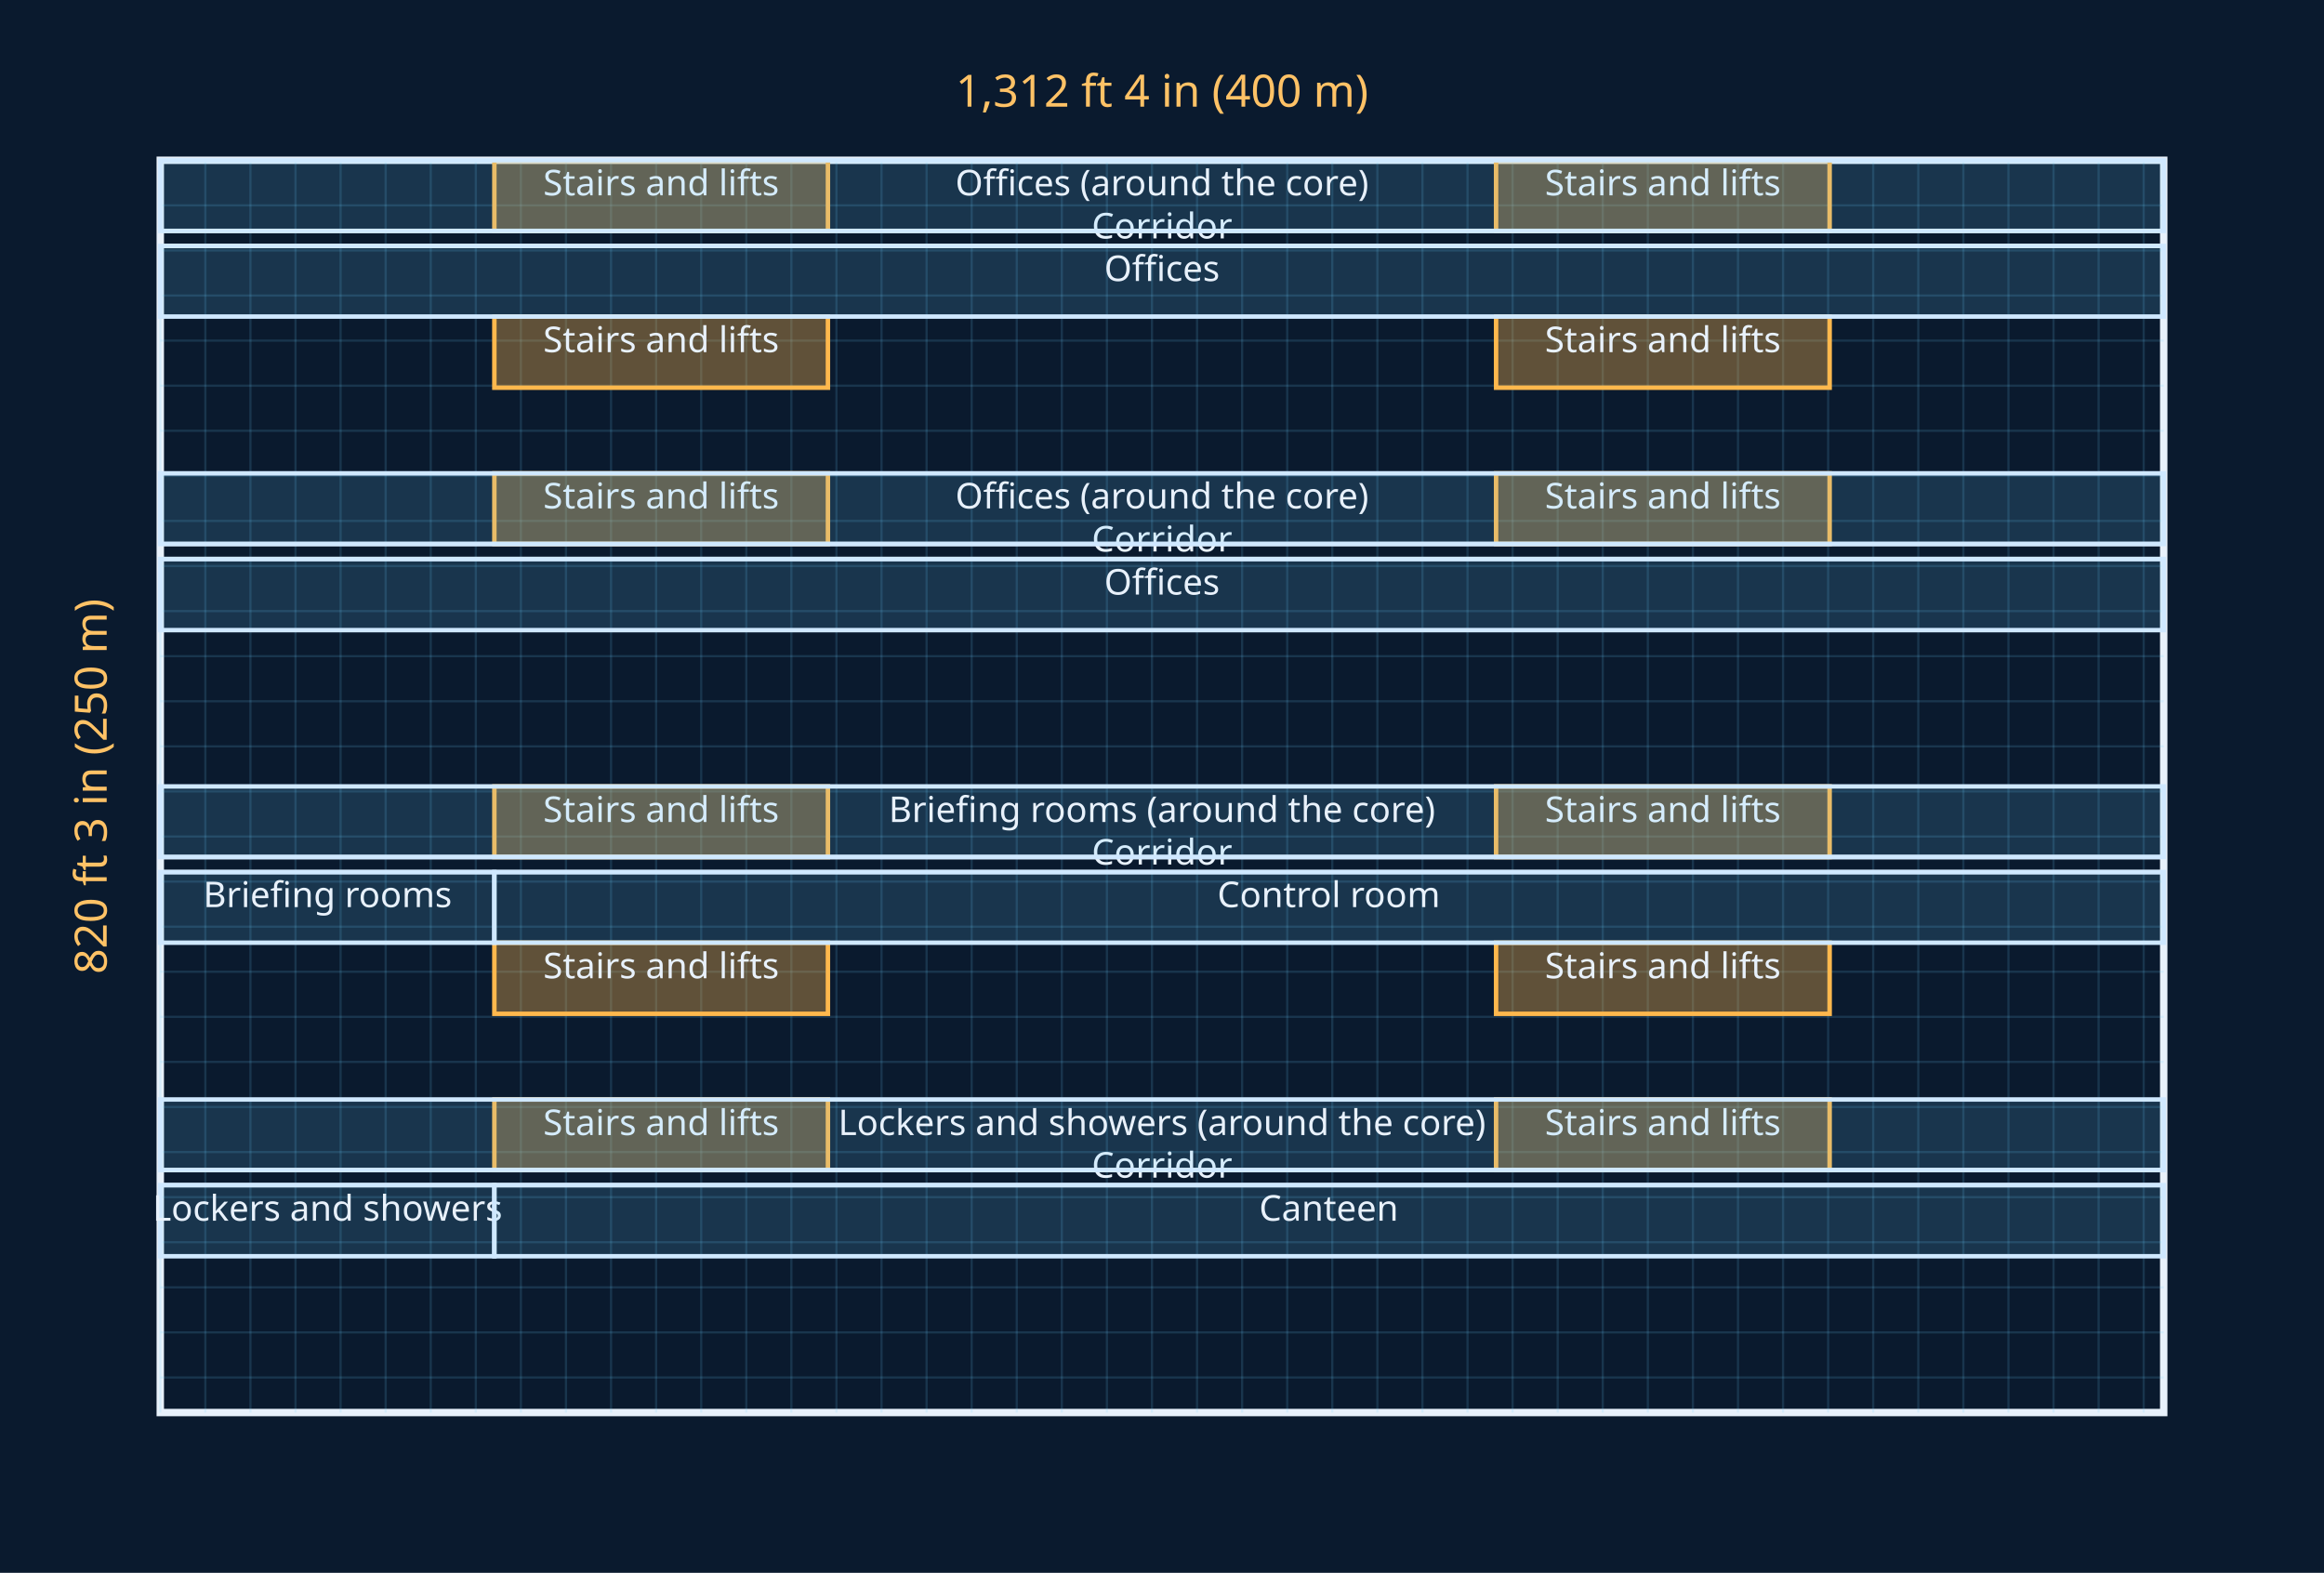
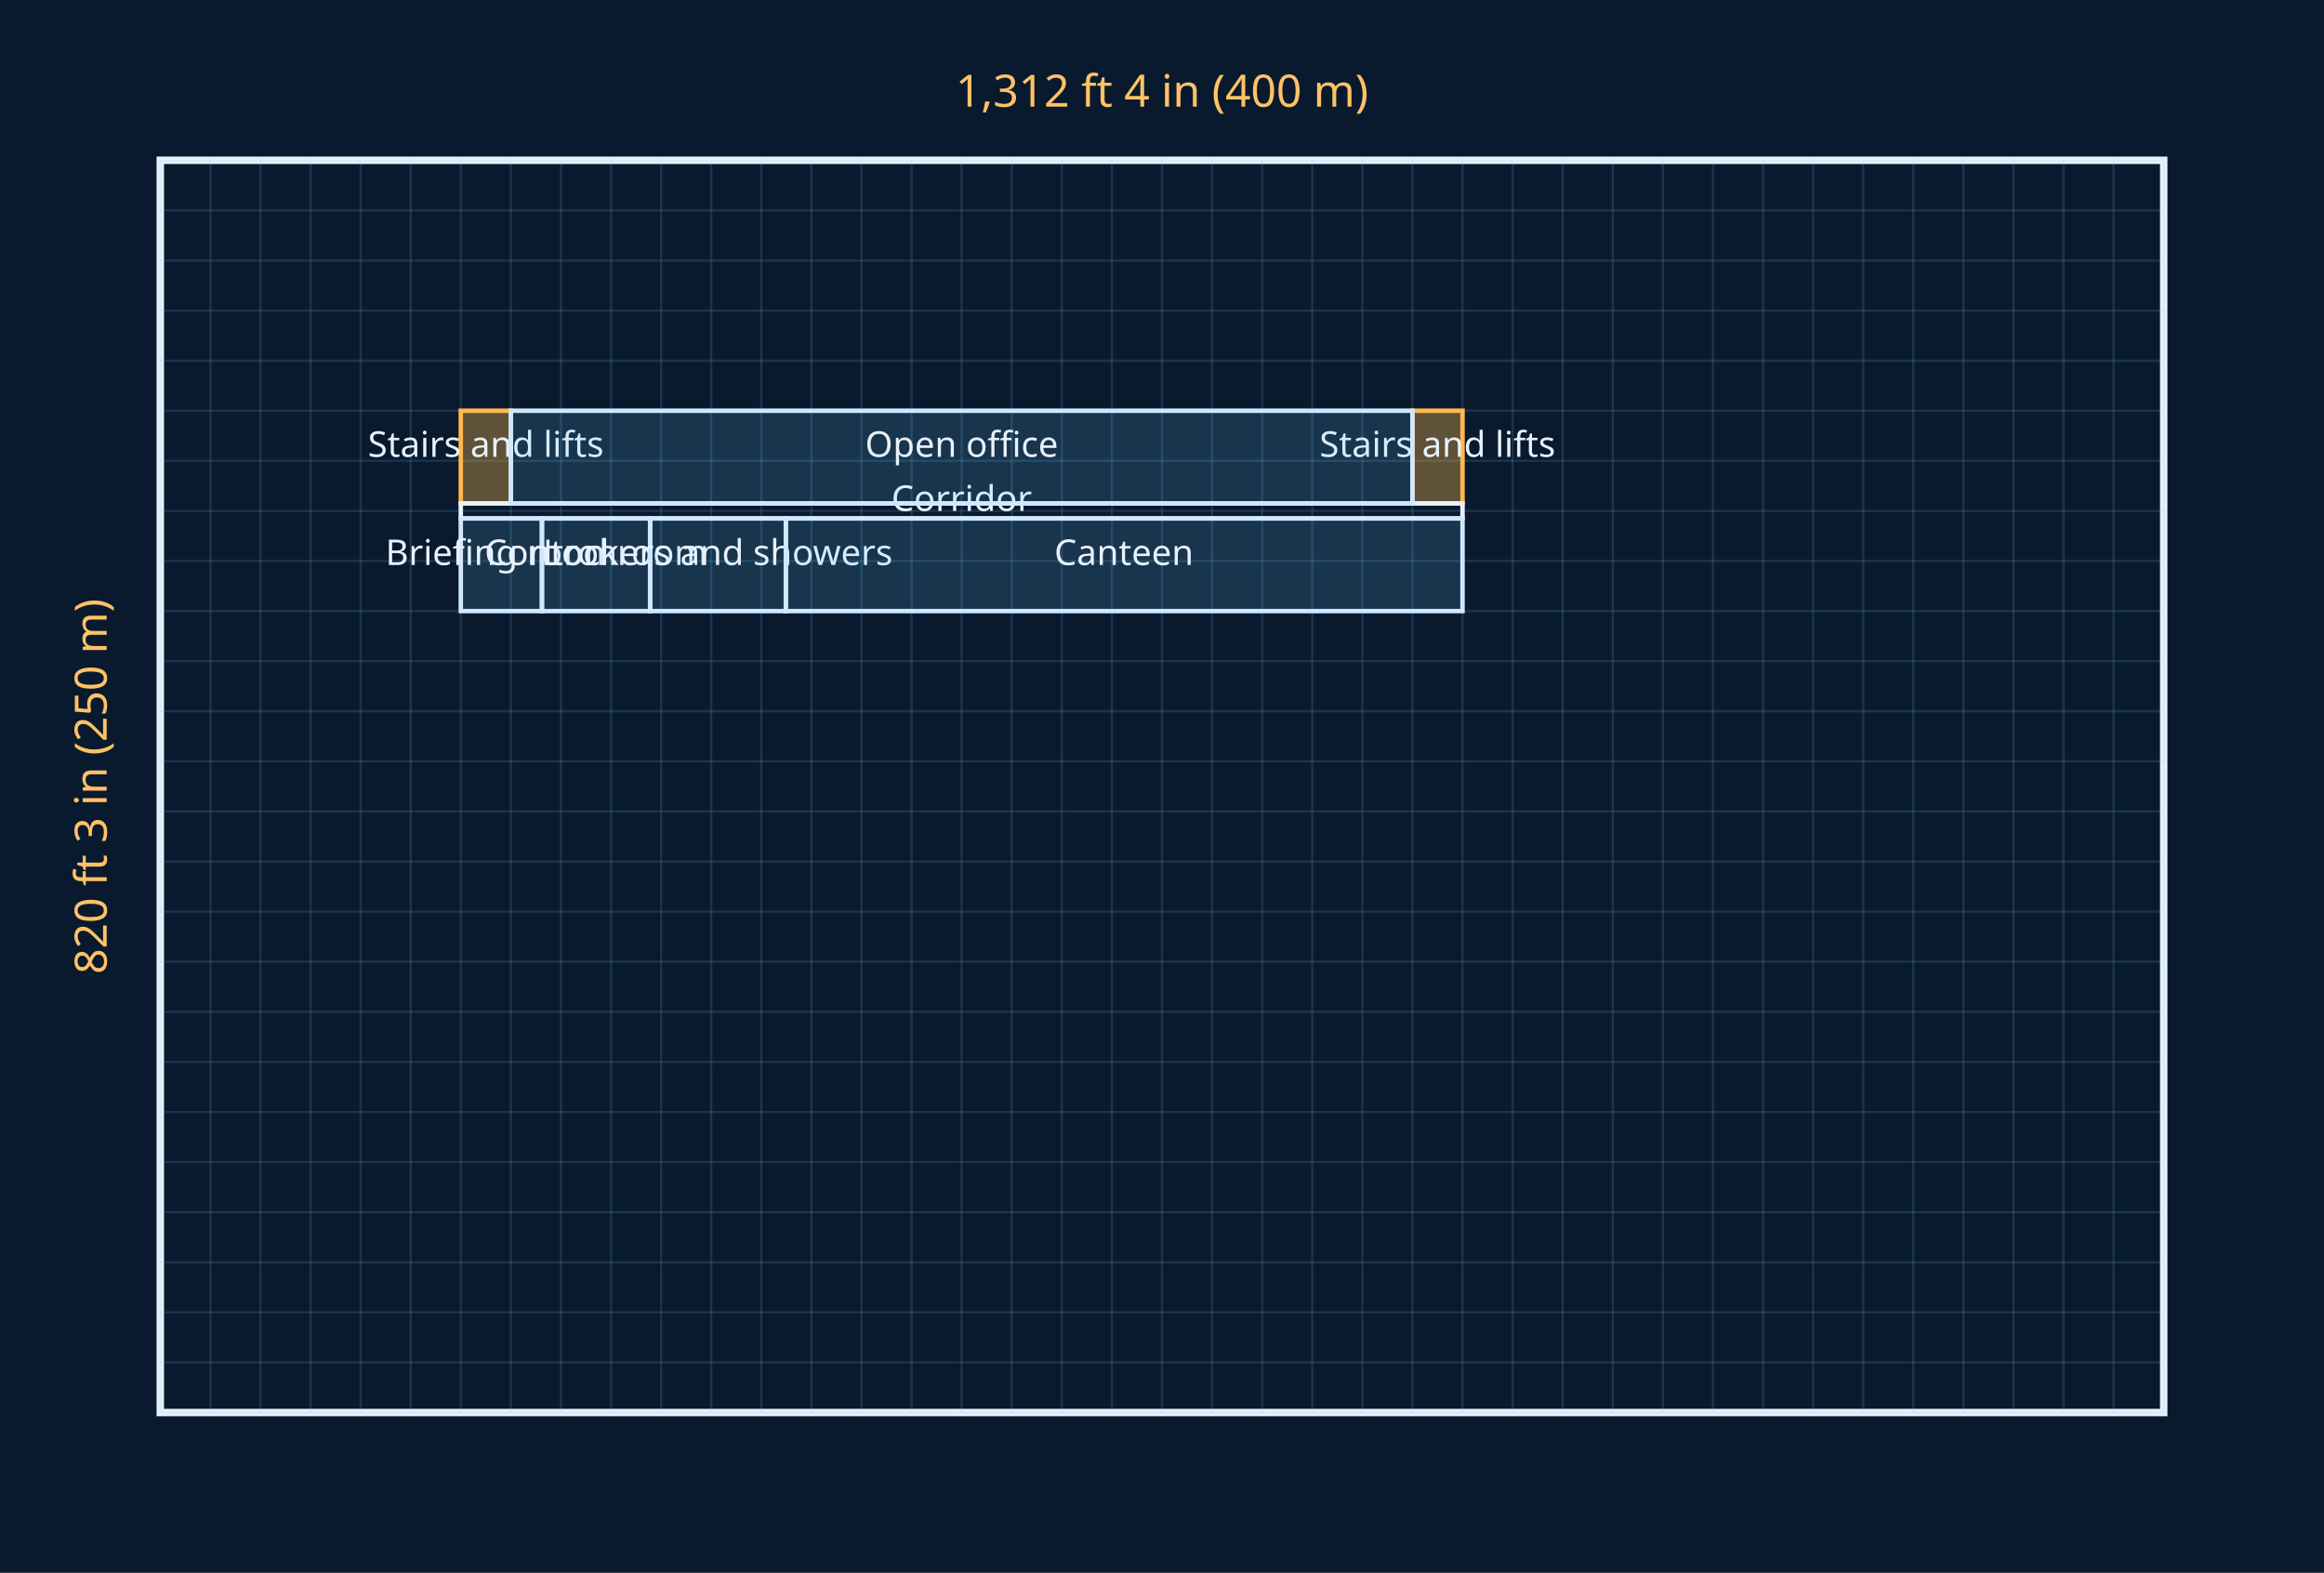
<svg xmlns="http://www.w3.org/2000/svg" viewBox="-32.0 -32.0 464.0 314.0" font-family="Segoe UI, sans-serif">
  <rect x="-32.0" y="-32.0" width="464.0" height="314.0" fill="#0a1a2e" />
  <rect x="0" y="0" width="400.0" height="250.0" fill="none" stroke="#e8f1fb" stroke-width="1.48" />
  <line x1="0.0" y1="0" x2="0.0" y2="250.0" stroke="#6fd0ff" stroke-opacity=".15" stroke-width="0.44" />
-   <line x1="9.0" y1="0" x2="9.0" y2="250.0" stroke="#6fd0ff" stroke-opacity=".15" stroke-width="0.44" />
-   <line x1="18.0" y1="0" x2="18.0" y2="250.0" stroke="#6fd0ff" stroke-opacity=".15" stroke-width="0.44" />
-   <line x1="27.0" y1="0" x2="27.0" y2="250.0" stroke="#6fd0ff" stroke-opacity=".15" stroke-width="0.44" />
-   <line x1="36.0" y1="0" x2="36.0" y2="250.0" stroke="#6fd0ff" stroke-opacity=".15" stroke-width="0.44" />
-   <line x1="45.0" y1="0" x2="45.0" y2="250.0" stroke="#6fd0ff" stroke-opacity=".15" stroke-width="0.44" />
-   <line x1="54.0" y1="0" x2="54.0" y2="250.0" stroke="#6fd0ff" stroke-opacity=".15" stroke-width="0.44" />
-   <line x1="63.0" y1="0" x2="63.0" y2="250.0" stroke="#6fd0ff" stroke-opacity=".15" stroke-width="0.44" />
-   <line x1="72.0" y1="0" x2="72.0" y2="250.0" stroke="#6fd0ff" stroke-opacity=".15" stroke-width="0.44" />
-   <line x1="81.0" y1="0" x2="81.0" y2="250.0" stroke="#6fd0ff" stroke-opacity=".15" stroke-width="0.44" />
+   <line x1="10.0" y1="0" x2="10.0" y2="250.0" stroke="#6fd0ff" stroke-opacity=".15" stroke-width="0.44" />
+   <line x1="20.0" y1="0" x2="20.0" y2="250.0" stroke="#6fd0ff" stroke-opacity=".15" stroke-width="0.44" />
+   <line x1="30.0" y1="0" x2="30.0" y2="250.0" stroke="#6fd0ff" stroke-opacity=".15" stroke-width="0.44" />
+   <line x1="40.0" y1="0" x2="40.0" y2="250.0" stroke="#6fd0ff" stroke-opacity=".15" stroke-width="0.44" />
+   <line x1="50.0" y1="0" x2="50.0" y2="250.0" stroke="#6fd0ff" stroke-opacity=".15" stroke-width="0.44" />
+   <line x1="60.0" y1="0" x2="60.0" y2="250.0" stroke="#6fd0ff" stroke-opacity=".15" stroke-width="0.44" />
+   <line x1="70.0" y1="0" x2="70.0" y2="250.0" stroke="#6fd0ff" stroke-opacity=".15" stroke-width="0.44" />
+   <line x1="80.0" y1="0" x2="80.0" y2="250.0" stroke="#6fd0ff" stroke-opacity=".15" stroke-width="0.44" />
  <line x1="90.0" y1="0" x2="90.0" y2="250.0" stroke="#6fd0ff" stroke-opacity=".15" stroke-width="0.44" />
-   <line x1="99.0" y1="0" x2="99.0" y2="250.0" stroke="#6fd0ff" stroke-opacity=".15" stroke-width="0.44" />
-   <line x1="108.0" y1="0" x2="108.0" y2="250.0" stroke="#6fd0ff" stroke-opacity=".15" stroke-width="0.44" />
-   <line x1="117.0" y1="0" x2="117.0" y2="250.0" stroke="#6fd0ff" stroke-opacity=".15" stroke-width="0.44" />
-   <line x1="126.0" y1="0" x2="126.0" y2="250.0" stroke="#6fd0ff" stroke-opacity=".15" stroke-width="0.44" />
-   <line x1="135.0" y1="0" x2="135.0" y2="250.0" stroke="#6fd0ff" stroke-opacity=".15" stroke-width="0.44" />
-   <line x1="144.0" y1="0" x2="144.0" y2="250.0" stroke="#6fd0ff" stroke-opacity=".15" stroke-width="0.44" />
-   <line x1="153.0" y1="0" x2="153.0" y2="250.0" stroke="#6fd0ff" stroke-opacity=".15" stroke-width="0.44" />
-   <line x1="162.0" y1="0" x2="162.0" y2="250.0" stroke="#6fd0ff" stroke-opacity=".15" stroke-width="0.44" />
-   <line x1="171.0" y1="0" x2="171.0" y2="250.0" stroke="#6fd0ff" stroke-opacity=".15" stroke-width="0.44" />
+   <line x1="100.0" y1="0" x2="100.0" y2="250.0" stroke="#6fd0ff" stroke-opacity=".15" stroke-width="0.44" />
+   <line x1="110.0" y1="0" x2="110.0" y2="250.0" stroke="#6fd0ff" stroke-opacity=".15" stroke-width="0.44" />
+   <line x1="120.0" y1="0" x2="120.0" y2="250.0" stroke="#6fd0ff" stroke-opacity=".15" stroke-width="0.44" />
+   <line x1="130.0" y1="0" x2="130.0" y2="250.0" stroke="#6fd0ff" stroke-opacity=".15" stroke-width="0.44" />
+   <line x1="140.0" y1="0" x2="140.0" y2="250.0" stroke="#6fd0ff" stroke-opacity=".15" stroke-width="0.44" />
+   <line x1="150.0" y1="0" x2="150.0" y2="250.0" stroke="#6fd0ff" stroke-opacity=".15" stroke-width="0.44" />
+   <line x1="160.0" y1="0" x2="160.0" y2="250.0" stroke="#6fd0ff" stroke-opacity=".15" stroke-width="0.44" />
+   <line x1="170.0" y1="0" x2="170.0" y2="250.0" stroke="#6fd0ff" stroke-opacity=".15" stroke-width="0.44" />
  <line x1="180.0" y1="0" x2="180.0" y2="250.0" stroke="#6fd0ff" stroke-opacity=".15" stroke-width="0.44" />
-   <line x1="189.0" y1="0" x2="189.0" y2="250.0" stroke="#6fd0ff" stroke-opacity=".15" stroke-width="0.44" />
-   <line x1="198.0" y1="0" x2="198.0" y2="250.0" stroke="#6fd0ff" stroke-opacity=".15" stroke-width="0.44" />
-   <line x1="207.0" y1="0" x2="207.0" y2="250.0" stroke="#6fd0ff" stroke-opacity=".15" stroke-width="0.44" />
-   <line x1="216.0" y1="0" x2="216.0" y2="250.0" stroke="#6fd0ff" stroke-opacity=".15" stroke-width="0.44" />
-   <line x1="225.0" y1="0" x2="225.0" y2="250.0" stroke="#6fd0ff" stroke-opacity=".15" stroke-width="0.44" />
-   <line x1="234.0" y1="0" x2="234.0" y2="250.0" stroke="#6fd0ff" stroke-opacity=".15" stroke-width="0.44" />
-   <line x1="243.0" y1="0" x2="243.0" y2="250.0" stroke="#6fd0ff" stroke-opacity=".15" stroke-width="0.44" />
-   <line x1="252.0" y1="0" x2="252.0" y2="250.0" stroke="#6fd0ff" stroke-opacity=".15" stroke-width="0.44" />
-   <line x1="261.0" y1="0" x2="261.0" y2="250.0" stroke="#6fd0ff" stroke-opacity=".15" stroke-width="0.44" />
+   <line x1="190.0" y1="0" x2="190.0" y2="250.0" stroke="#6fd0ff" stroke-opacity=".15" stroke-width="0.44" />
+   <line x1="200.0" y1="0" x2="200.0" y2="250.0" stroke="#6fd0ff" stroke-opacity=".15" stroke-width="0.44" />
+   <line x1="210.0" y1="0" x2="210.0" y2="250.0" stroke="#6fd0ff" stroke-opacity=".15" stroke-width="0.44" />
+   <line x1="220.0" y1="0" x2="220.0" y2="250.0" stroke="#6fd0ff" stroke-opacity=".15" stroke-width="0.44" />
+   <line x1="230.0" y1="0" x2="230.0" y2="250.0" stroke="#6fd0ff" stroke-opacity=".15" stroke-width="0.44" />
+   <line x1="240.0" y1="0" x2="240.0" y2="250.0" stroke="#6fd0ff" stroke-opacity=".15" stroke-width="0.44" />
+   <line x1="250.0" y1="0" x2="250.0" y2="250.0" stroke="#6fd0ff" stroke-opacity=".15" stroke-width="0.44" />
+   <line x1="260.0" y1="0" x2="260.0" y2="250.0" stroke="#6fd0ff" stroke-opacity=".15" stroke-width="0.44" />
  <line x1="270.0" y1="0" x2="270.0" y2="250.0" stroke="#6fd0ff" stroke-opacity=".15" stroke-width="0.44" />
-   <line x1="279.0" y1="0" x2="279.0" y2="250.0" stroke="#6fd0ff" stroke-opacity=".15" stroke-width="0.44" />
-   <line x1="288.0" y1="0" x2="288.0" y2="250.0" stroke="#6fd0ff" stroke-opacity=".15" stroke-width="0.44" />
-   <line x1="297.0" y1="0" x2="297.0" y2="250.0" stroke="#6fd0ff" stroke-opacity=".15" stroke-width="0.44" />
-   <line x1="306.0" y1="0" x2="306.0" y2="250.0" stroke="#6fd0ff" stroke-opacity=".15" stroke-width="0.44" />
-   <line x1="315.0" y1="0" x2="315.0" y2="250.0" stroke="#6fd0ff" stroke-opacity=".15" stroke-width="0.44" />
-   <line x1="324.0" y1="0" x2="324.0" y2="250.0" stroke="#6fd0ff" stroke-opacity=".15" stroke-width="0.44" />
-   <line x1="333.0" y1="0" x2="333.0" y2="250.0" stroke="#6fd0ff" stroke-opacity=".15" stroke-width="0.44" />
-   <line x1="342.0" y1="0" x2="342.0" y2="250.0" stroke="#6fd0ff" stroke-opacity=".15" stroke-width="0.44" />
-   <line x1="351.0" y1="0" x2="351.0" y2="250.0" stroke="#6fd0ff" stroke-opacity=".15" stroke-width="0.44" />
+   <line x1="280.0" y1="0" x2="280.0" y2="250.0" stroke="#6fd0ff" stroke-opacity=".15" stroke-width="0.44" />
+   <line x1="290.0" y1="0" x2="290.0" y2="250.0" stroke="#6fd0ff" stroke-opacity=".15" stroke-width="0.44" />
+   <line x1="300.0" y1="0" x2="300.0" y2="250.0" stroke="#6fd0ff" stroke-opacity=".15" stroke-width="0.44" />
+   <line x1="310.0" y1="0" x2="310.0" y2="250.0" stroke="#6fd0ff" stroke-opacity=".15" stroke-width="0.44" />
+   <line x1="320.0" y1="0" x2="320.0" y2="250.0" stroke="#6fd0ff" stroke-opacity=".15" stroke-width="0.44" />
+   <line x1="330.0" y1="0" x2="330.0" y2="250.0" stroke="#6fd0ff" stroke-opacity=".15" stroke-width="0.44" />
+   <line x1="340.0" y1="0" x2="340.0" y2="250.0" stroke="#6fd0ff" stroke-opacity=".15" stroke-width="0.44" />
+   <line x1="350.0" y1="0" x2="350.0" y2="250.0" stroke="#6fd0ff" stroke-opacity=".15" stroke-width="0.44" />
  <line x1="360.0" y1="0" x2="360.0" y2="250.0" stroke="#6fd0ff" stroke-opacity=".15" stroke-width="0.44" />
-   <line x1="369.0" y1="0" x2="369.0" y2="250.0" stroke="#6fd0ff" stroke-opacity=".15" stroke-width="0.44" />
-   <line x1="378.0" y1="0" x2="378.0" y2="250.0" stroke="#6fd0ff" stroke-opacity=".15" stroke-width="0.44" />
-   <line x1="387.0" y1="0" x2="387.0" y2="250.0" stroke="#6fd0ff" stroke-opacity=".15" stroke-width="0.44" />
-   <line x1="396.0" y1="0" x2="396.0" y2="250.0" stroke="#6fd0ff" stroke-opacity=".15" stroke-width="0.44" />
+   <line x1="370.0" y1="0" x2="370.0" y2="250.0" stroke="#6fd0ff" stroke-opacity=".15" stroke-width="0.44" />
+   <line x1="380.0" y1="0" x2="380.0" y2="250.0" stroke="#6fd0ff" stroke-opacity=".15" stroke-width="0.44" />
+   <line x1="390.0" y1="0" x2="390.0" y2="250.0" stroke="#6fd0ff" stroke-opacity=".15" stroke-width="0.44" />
+   <line x1="400.0" y1="0" x2="400.0" y2="250.0" stroke="#6fd0ff" stroke-opacity=".15" stroke-width="0.44" />
  <line x1="0" y1="0.0" x2="400.0" y2="0.0" stroke="#6fd0ff" stroke-opacity=".15" stroke-width="0.44" />
-   <line x1="0" y1="9.0" x2="400.0" y2="9.0" stroke="#6fd0ff" stroke-opacity=".15" stroke-width="0.44" />
-   <line x1="0" y1="18.0" x2="400.0" y2="18.0" stroke="#6fd0ff" stroke-opacity=".15" stroke-width="0.44" />
-   <line x1="0" y1="27.0" x2="400.0" y2="27.0" stroke="#6fd0ff" stroke-opacity=".15" stroke-width="0.44" />
-   <line x1="0" y1="36.0" x2="400.0" y2="36.0" stroke="#6fd0ff" stroke-opacity=".15" stroke-width="0.44" />
-   <line x1="0" y1="45.0" x2="400.0" y2="45.0" stroke="#6fd0ff" stroke-opacity=".15" stroke-width="0.44" />
-   <line x1="0" y1="54.0" x2="400.0" y2="54.0" stroke="#6fd0ff" stroke-opacity=".15" stroke-width="0.44" />
-   <line x1="0" y1="63.0" x2="400.0" y2="63.0" stroke="#6fd0ff" stroke-opacity=".15" stroke-width="0.44" />
-   <line x1="0" y1="72.0" x2="400.0" y2="72.0" stroke="#6fd0ff" stroke-opacity=".15" stroke-width="0.44" />
-   <line x1="0" y1="81.0" x2="400.0" y2="81.0" stroke="#6fd0ff" stroke-opacity=".15" stroke-width="0.44" />
+   <line x1="0" y1="10.0" x2="400.0" y2="10.0" stroke="#6fd0ff" stroke-opacity=".15" stroke-width="0.44" />
+   <line x1="0" y1="20.0" x2="400.0" y2="20.0" stroke="#6fd0ff" stroke-opacity=".15" stroke-width="0.44" />
+   <line x1="0" y1="30.0" x2="400.0" y2="30.0" stroke="#6fd0ff" stroke-opacity=".15" stroke-width="0.44" />
+   <line x1="0" y1="40.0" x2="400.0" y2="40.0" stroke="#6fd0ff" stroke-opacity=".15" stroke-width="0.44" />
+   <line x1="0" y1="50.0" x2="400.0" y2="50.0" stroke="#6fd0ff" stroke-opacity=".15" stroke-width="0.44" />
+   <line x1="0" y1="60.0" x2="400.0" y2="60.0" stroke="#6fd0ff" stroke-opacity=".15" stroke-width="0.44" />
+   <line x1="0" y1="70.0" x2="400.0" y2="70.0" stroke="#6fd0ff" stroke-opacity=".15" stroke-width="0.44" />
+   <line x1="0" y1="80.0" x2="400.0" y2="80.0" stroke="#6fd0ff" stroke-opacity=".15" stroke-width="0.44" />
  <line x1="0" y1="90.0" x2="400.0" y2="90.0" stroke="#6fd0ff" stroke-opacity=".15" stroke-width="0.44" />
-   <line x1="0" y1="99.0" x2="400.0" y2="99.0" stroke="#6fd0ff" stroke-opacity=".15" stroke-width="0.44" />
-   <line x1="0" y1="108.0" x2="400.0" y2="108.0" stroke="#6fd0ff" stroke-opacity=".15" stroke-width="0.44" />
-   <line x1="0" y1="117.0" x2="400.0" y2="117.0" stroke="#6fd0ff" stroke-opacity=".15" stroke-width="0.44" />
-   <line x1="0" y1="126.0" x2="400.0" y2="126.0" stroke="#6fd0ff" stroke-opacity=".15" stroke-width="0.44" />
-   <line x1="0" y1="135.0" x2="400.0" y2="135.0" stroke="#6fd0ff" stroke-opacity=".15" stroke-width="0.44" />
-   <line x1="0" y1="144.0" x2="400.0" y2="144.0" stroke="#6fd0ff" stroke-opacity=".15" stroke-width="0.44" />
-   <line x1="0" y1="153.0" x2="400.0" y2="153.0" stroke="#6fd0ff" stroke-opacity=".15" stroke-width="0.44" />
-   <line x1="0" y1="162.0" x2="400.0" y2="162.0" stroke="#6fd0ff" stroke-opacity=".15" stroke-width="0.44" />
-   <line x1="0" y1="171.0" x2="400.0" y2="171.0" stroke="#6fd0ff" stroke-opacity=".15" stroke-width="0.44" />
+   <line x1="0" y1="100.0" x2="400.0" y2="100.0" stroke="#6fd0ff" stroke-opacity=".15" stroke-width="0.44" />
+   <line x1="0" y1="110.0" x2="400.0" y2="110.0" stroke="#6fd0ff" stroke-opacity=".15" stroke-width="0.44" />
+   <line x1="0" y1="120.0" x2="400.0" y2="120.0" stroke="#6fd0ff" stroke-opacity=".15" stroke-width="0.44" />
+   <line x1="0" y1="130.0" x2="400.0" y2="130.0" stroke="#6fd0ff" stroke-opacity=".15" stroke-width="0.44" />
+   <line x1="0" y1="140.0" x2="400.0" y2="140.0" stroke="#6fd0ff" stroke-opacity=".15" stroke-width="0.44" />
+   <line x1="0" y1="150.0" x2="400.0" y2="150.0" stroke="#6fd0ff" stroke-opacity=".15" stroke-width="0.44" />
+   <line x1="0" y1="160.0" x2="400.0" y2="160.0" stroke="#6fd0ff" stroke-opacity=".15" stroke-width="0.44" />
+   <line x1="0" y1="170.0" x2="400.0" y2="170.0" stroke="#6fd0ff" stroke-opacity=".15" stroke-width="0.44" />
  <line x1="0" y1="180.0" x2="400.0" y2="180.0" stroke="#6fd0ff" stroke-opacity=".15" stroke-width="0.44" />
-   <line x1="0" y1="189.0" x2="400.0" y2="189.0" stroke="#6fd0ff" stroke-opacity=".15" stroke-width="0.44" />
-   <line x1="0" y1="198.0" x2="400.0" y2="198.0" stroke="#6fd0ff" stroke-opacity=".15" stroke-width="0.44" />
-   <line x1="0" y1="207.0" x2="400.0" y2="207.0" stroke="#6fd0ff" stroke-opacity=".15" stroke-width="0.44" />
-   <line x1="0" y1="216.0" x2="400.0" y2="216.0" stroke="#6fd0ff" stroke-opacity=".15" stroke-width="0.44" />
-   <line x1="0" y1="225.0" x2="400.0" y2="225.0" stroke="#6fd0ff" stroke-opacity=".15" stroke-width="0.44" />
-   <line x1="0" y1="234.0" x2="400.0" y2="234.0" stroke="#6fd0ff" stroke-opacity=".15" stroke-width="0.44" />
-   <line x1="0" y1="243.0" x2="400.0" y2="243.0" stroke="#6fd0ff" stroke-opacity=".15" stroke-width="0.44" />
-   <polygon points="66.7,0.0 133.3,0.0 133.3,14.1 66.7,14.1" fill="rgba(255,184,77,.35)" stroke="#ffb84d" stroke-width="0.89" />
-   <text x="100.0" y="7.0" font-size="7.1" fill="#e8f1fb" text-anchor="middle">Stairs and lifts</text>
-   <polygon points="266.7,0.0 333.3,0.0 333.3,14.1 266.7,14.1" fill="rgba(255,184,77,.35)" stroke="#ffb84d" stroke-width="0.89" />
-   <text x="300.0" y="7.0" font-size="7.1" fill="#e8f1fb" text-anchor="middle">Stairs and lifts</text>
-   <polygon points="66.7,31.2 133.3,31.2 133.3,45.4 66.7,45.4" fill="rgba(255,184,77,.35)" stroke="#ffb84d" stroke-width="0.89" />
-   <text x="100.0" y="38.3" font-size="7.1" fill="#e8f1fb" text-anchor="middle">Stairs and lifts</text>
-   <polygon points="266.7,31.2 333.3,31.2 333.3,45.4 266.7,45.4" fill="rgba(255,184,77,.35)" stroke="#ffb84d" stroke-width="0.89" />
-   <text x="300.0" y="38.3" font-size="7.1" fill="#e8f1fb" text-anchor="middle">Stairs and lifts</text>
-   <polygon points="66.7,62.5 133.3,62.5 133.3,76.6 66.7,76.6" fill="rgba(255,184,77,.35)" stroke="#ffb84d" stroke-width="0.89" />
-   <text x="100.0" y="69.5" font-size="7.1" fill="#e8f1fb" text-anchor="middle">Stairs and lifts</text>
-   <polygon points="266.7,62.5 333.3,62.5 333.3,76.6 266.7,76.6" fill="rgba(255,184,77,.35)" stroke="#ffb84d" stroke-width="0.89" />
-   <text x="300.0" y="69.5" font-size="7.1" fill="#e8f1fb" text-anchor="middle">Stairs and lifts</text>
-   <polygon points="66.7,125.0 133.3,125.0 133.3,139.1 66.7,139.1" fill="rgba(255,184,77,.35)" stroke="#ffb84d" stroke-width="0.89" />
-   <text x="100.0" y="132.1" font-size="7.1" fill="#e8f1fb" text-anchor="middle">Stairs and lifts</text>
-   <polygon points="266.7,125.0 333.3,125.0 333.3,139.1 266.7,139.1" fill="rgba(255,184,77,.35)" stroke="#ffb84d" stroke-width="0.89" />
-   <text x="300.0" y="132.1" font-size="7.1" fill="#e8f1fb" text-anchor="middle">Stairs and lifts</text>
-   <polygon points="66.7,156.2 133.3,156.2 133.3,170.4 66.7,170.4" fill="rgba(255,184,77,.35)" stroke="#ffb84d" stroke-width="0.89" />
-   <text x="100.0" y="163.3" font-size="7.1" fill="#e8f1fb" text-anchor="middle">Stairs and lifts</text>
-   <polygon points="266.7,156.2 333.3,156.2 333.3,170.4 266.7,170.4" fill="rgba(255,184,77,.35)" stroke="#ffb84d" stroke-width="0.89" />
-   <text x="300.0" y="163.3" font-size="7.1" fill="#e8f1fb" text-anchor="middle">Stairs and lifts</text>
-   <polygon points="66.7,187.5 133.3,187.5 133.3,201.6 66.7,201.6" fill="rgba(255,184,77,.35)" stroke="#ffb84d" stroke-width="0.89" />
-   <text x="100.0" y="194.6" font-size="7.1" fill="#e8f1fb" text-anchor="middle">Stairs and lifts</text>
-   <polygon points="266.7,187.5 333.3,187.5 333.3,201.6 266.7,201.6" fill="rgba(255,184,77,.35)" stroke="#ffb84d" stroke-width="0.89" />
-   <text x="300.0" y="194.6" font-size="7.1" fill="#e8f1fb" text-anchor="middle">Stairs and lifts</text>
-   <polygon points="0.0,14.1 400.0,14.1 400.0,17.1 0.0,17.1" fill="none" stroke="#e8f1fb" stroke-width="0.89" />
-   <text x="200.0" y="15.6" font-size="7.1" fill="#e8f1fb" text-anchor="middle">Corridor</text>
-   <polygon points="0.0,76.6 400.0,76.6 400.0,79.6 0.0,79.6" fill="none" stroke="#e8f1fb" stroke-width="0.89" />
-   <text x="200.0" y="78.1" font-size="7.1" fill="#e8f1fb" text-anchor="middle">Corridor</text>
-   <polygon points="0.0,139.1 400.0,139.1 400.0,142.1 0.0,142.1" fill="none" stroke="#e8f1fb" stroke-width="0.89" />
-   <text x="200.0" y="140.6" font-size="7.1" fill="#e8f1fb" text-anchor="middle">Corridor</text>
-   <polygon points="0.0,201.6 400.0,201.6 400.0,204.6 0.0,204.6" fill="none" stroke="#e8f1fb" stroke-width="0.89" />
-   <text x="200.0" y="203.1" font-size="7.1" fill="#e8f1fb" text-anchor="middle">Corridor</text>
-   <polygon points="0.0,0.0 400.0,0.0 400.0,14.1 0.0,14.1" fill="rgba(111,208,255,.15)" stroke="#cfe8ff" stroke-width="0.89" />
-   <text x="200.0" y="7.0" font-size="7.1" fill="#e8f1fb" text-anchor="middle">Offices (around the core)</text>
-   <polygon points="0.0,17.1 400.0,17.1 400.0,31.2 0.0,31.2" fill="rgba(111,208,255,.15)" stroke="#cfe8ff" stroke-width="0.89" />
-   <text x="200.0" y="24.1" font-size="7.1" fill="#e8f1fb" text-anchor="middle">Offices</text>
-   <polygon points="0.0,62.5 400.0,62.5 400.0,76.6 0.0,76.6" fill="rgba(111,208,255,.15)" stroke="#cfe8ff" stroke-width="0.89" />
-   <text x="200.0" y="69.5" font-size="7.1" fill="#e8f1fb" text-anchor="middle">Offices (around the core)</text>
-   <polygon points="0.0,79.6 400.0,79.6 400.0,93.8 0.0,93.8" fill="rgba(111,208,255,.15)" stroke="#cfe8ff" stroke-width="0.89" />
-   <text x="200.0" y="86.7" font-size="7.1" fill="#e8f1fb" text-anchor="middle">Offices</text>
-   <polygon points="0.0,125.0 400.0,125.0 400.0,139.1 0.0,139.1" fill="rgba(111,208,255,.15)" stroke="#cfe8ff" stroke-width="0.89" />
-   <text x="200.0" y="132.1" font-size="7.1" fill="#e8f1fb" text-anchor="middle">Briefing rooms (around the core)</text>
-   <polygon points="0.0,142.1 66.7,142.1 66.7,156.2 0.0,156.2" fill="rgba(111,208,255,.15)" stroke="#cfe8ff" stroke-width="0.89" />
-   <text x="33.4" y="149.1" font-size="7.1" fill="#e8f1fb" text-anchor="middle">Briefing rooms</text>
-   <polygon points="66.7,142.1 400.0,142.1 400.0,156.2 66.7,156.2" fill="rgba(111,208,255,.15)" stroke="#cfe8ff" stroke-width="0.89" />
-   <text x="233.3" y="149.1" font-size="7.1" fill="#e8f1fb" text-anchor="middle">Control room</text>
-   <polygon points="0.0,187.5 400.0,187.5 400.0,201.6 0.0,201.6" fill="rgba(111,208,255,.15)" stroke="#cfe8ff" stroke-width="0.89" />
-   <text x="200.0" y="194.6" font-size="7.1" fill="#e8f1fb" text-anchor="middle">Lockers and showers (around the core)</text>
-   <polygon points="0.0,204.6 66.7,204.6 66.7,218.8 0.0,218.8" fill="rgba(111,208,255,.15)" stroke="#cfe8ff" stroke-width="0.89" />
-   <text x="33.4" y="211.7" font-size="7.1" fill="#e8f1fb" text-anchor="middle">Lockers and showers</text>
-   <polygon points="66.7,204.6 400.0,204.6 400.0,218.8 66.7,218.8" fill="rgba(111,208,255,.15)" stroke="#cfe8ff" stroke-width="0.89" />
-   <text x="233.3" y="211.7" font-size="7.1" fill="#e8f1fb" text-anchor="middle">Canteen</text>
+   <line x1="0" y1="190.0" x2="400.0" y2="190.0" stroke="#6fd0ff" stroke-opacity=".15" stroke-width="0.44" />
+   <line x1="0" y1="200.0" x2="400.0" y2="200.0" stroke="#6fd0ff" stroke-opacity=".15" stroke-width="0.44" />
+   <line x1="0" y1="210.0" x2="400.0" y2="210.0" stroke="#6fd0ff" stroke-opacity=".15" stroke-width="0.44" />
+   <line x1="0" y1="220.0" x2="400.0" y2="220.0" stroke="#6fd0ff" stroke-opacity=".15" stroke-width="0.44" />
+   <line x1="0" y1="230.0" x2="400.0" y2="230.0" stroke="#6fd0ff" stroke-opacity=".15" stroke-width="0.44" />
+   <line x1="0" y1="240.0" x2="400.0" y2="240.0" stroke="#6fd0ff" stroke-opacity=".15" stroke-width="0.44" />
+   <line x1="0" y1="250.0" x2="400.0" y2="250.0" stroke="#6fd0ff" stroke-opacity=".15" stroke-width="0.44" />
+   <polygon points="60.0,50.0 70.0,50.0 70.0,68.5 60.0,68.5" fill="rgba(255,184,77,.35)" stroke="#ffb84d" stroke-width="0.89" />
+   <text x="65.0" y="59.2" font-size="7.1" fill="#e8f1fb" text-anchor="middle">Stairs and lifts</text>
+   <polygon points="250.0,50.0 260.0,50.0 260.0,68.5 250.0,68.5" fill="rgba(255,184,77,.35)" stroke="#ffb84d" stroke-width="0.89" />
+   <text x="255.0" y="59.2" font-size="7.1" fill="#e8f1fb" text-anchor="middle">Stairs and lifts</text>
+   <polygon points="60.0,68.5 260.0,68.5 260.0,71.5 60.0,71.5" fill="none" stroke="#e8f1fb" stroke-width="0.89" />
+   <text x="160.0" y="70.0" font-size="7.1" fill="#e8f1fb" text-anchor="middle">Corridor</text>
+   <polygon points="70.0,50.0 250.0,50.0 250.0,68.5 70.0,68.5" fill="rgba(111,208,255,.15)" stroke="#cfe8ff" stroke-width="0.89" />
+   <text x="160.0" y="59.2" font-size="7.1" fill="#e8f1fb" text-anchor="middle">Open office</text>
+   <polygon points="60.0,71.5 76.2,71.5 76.2,90.0 60.0,90.0" fill="rgba(111,208,255,.15)" stroke="#cfe8ff" stroke-width="0.89" />
+   <text x="68.1" y="80.8" font-size="7.1" fill="#e8f1fb" text-anchor="middle">Briefing room</text>
+   <polygon points="76.2,71.5 97.8,71.5 97.8,90.0 76.2,90.0" fill="rgba(111,208,255,.15)" stroke="#cfe8ff" stroke-width="0.89" />
+   <text x="87.0" y="80.8" font-size="7.1" fill="#e8f1fb" text-anchor="middle">Control room</text>
+   <polygon points="97.8,71.5 124.9,71.5 124.9,90.0 97.8,90.0" fill="rgba(111,208,255,.15)" stroke="#cfe8ff" stroke-width="0.89" />
+   <text x="111.3" y="80.8" font-size="7.1" fill="#e8f1fb" text-anchor="middle">Lockers and showers</text>
+   <polygon points="124.9,71.5 260.0,71.5 260.0,90.0 124.9,90.0" fill="rgba(111,208,255,.15)" stroke="#cfe8ff" stroke-width="0.89" />
+   <text x="192.4" y="80.8" font-size="7.1" fill="#e8f1fb" text-anchor="middle">Canteen</text>
  <text x="200.0" y="-10.7" font-size="8.9" fill="#ffc266" text-anchor="middle">1,312 ft 4 in (400 m)</text>
  <text x="-10.7" y="125.0" font-size="8.9" fill="#ffc266" text-anchor="middle" transform="rotate(-90 -10.7 125.0)">820 ft 3 in (250 m)</text>
</svg>
